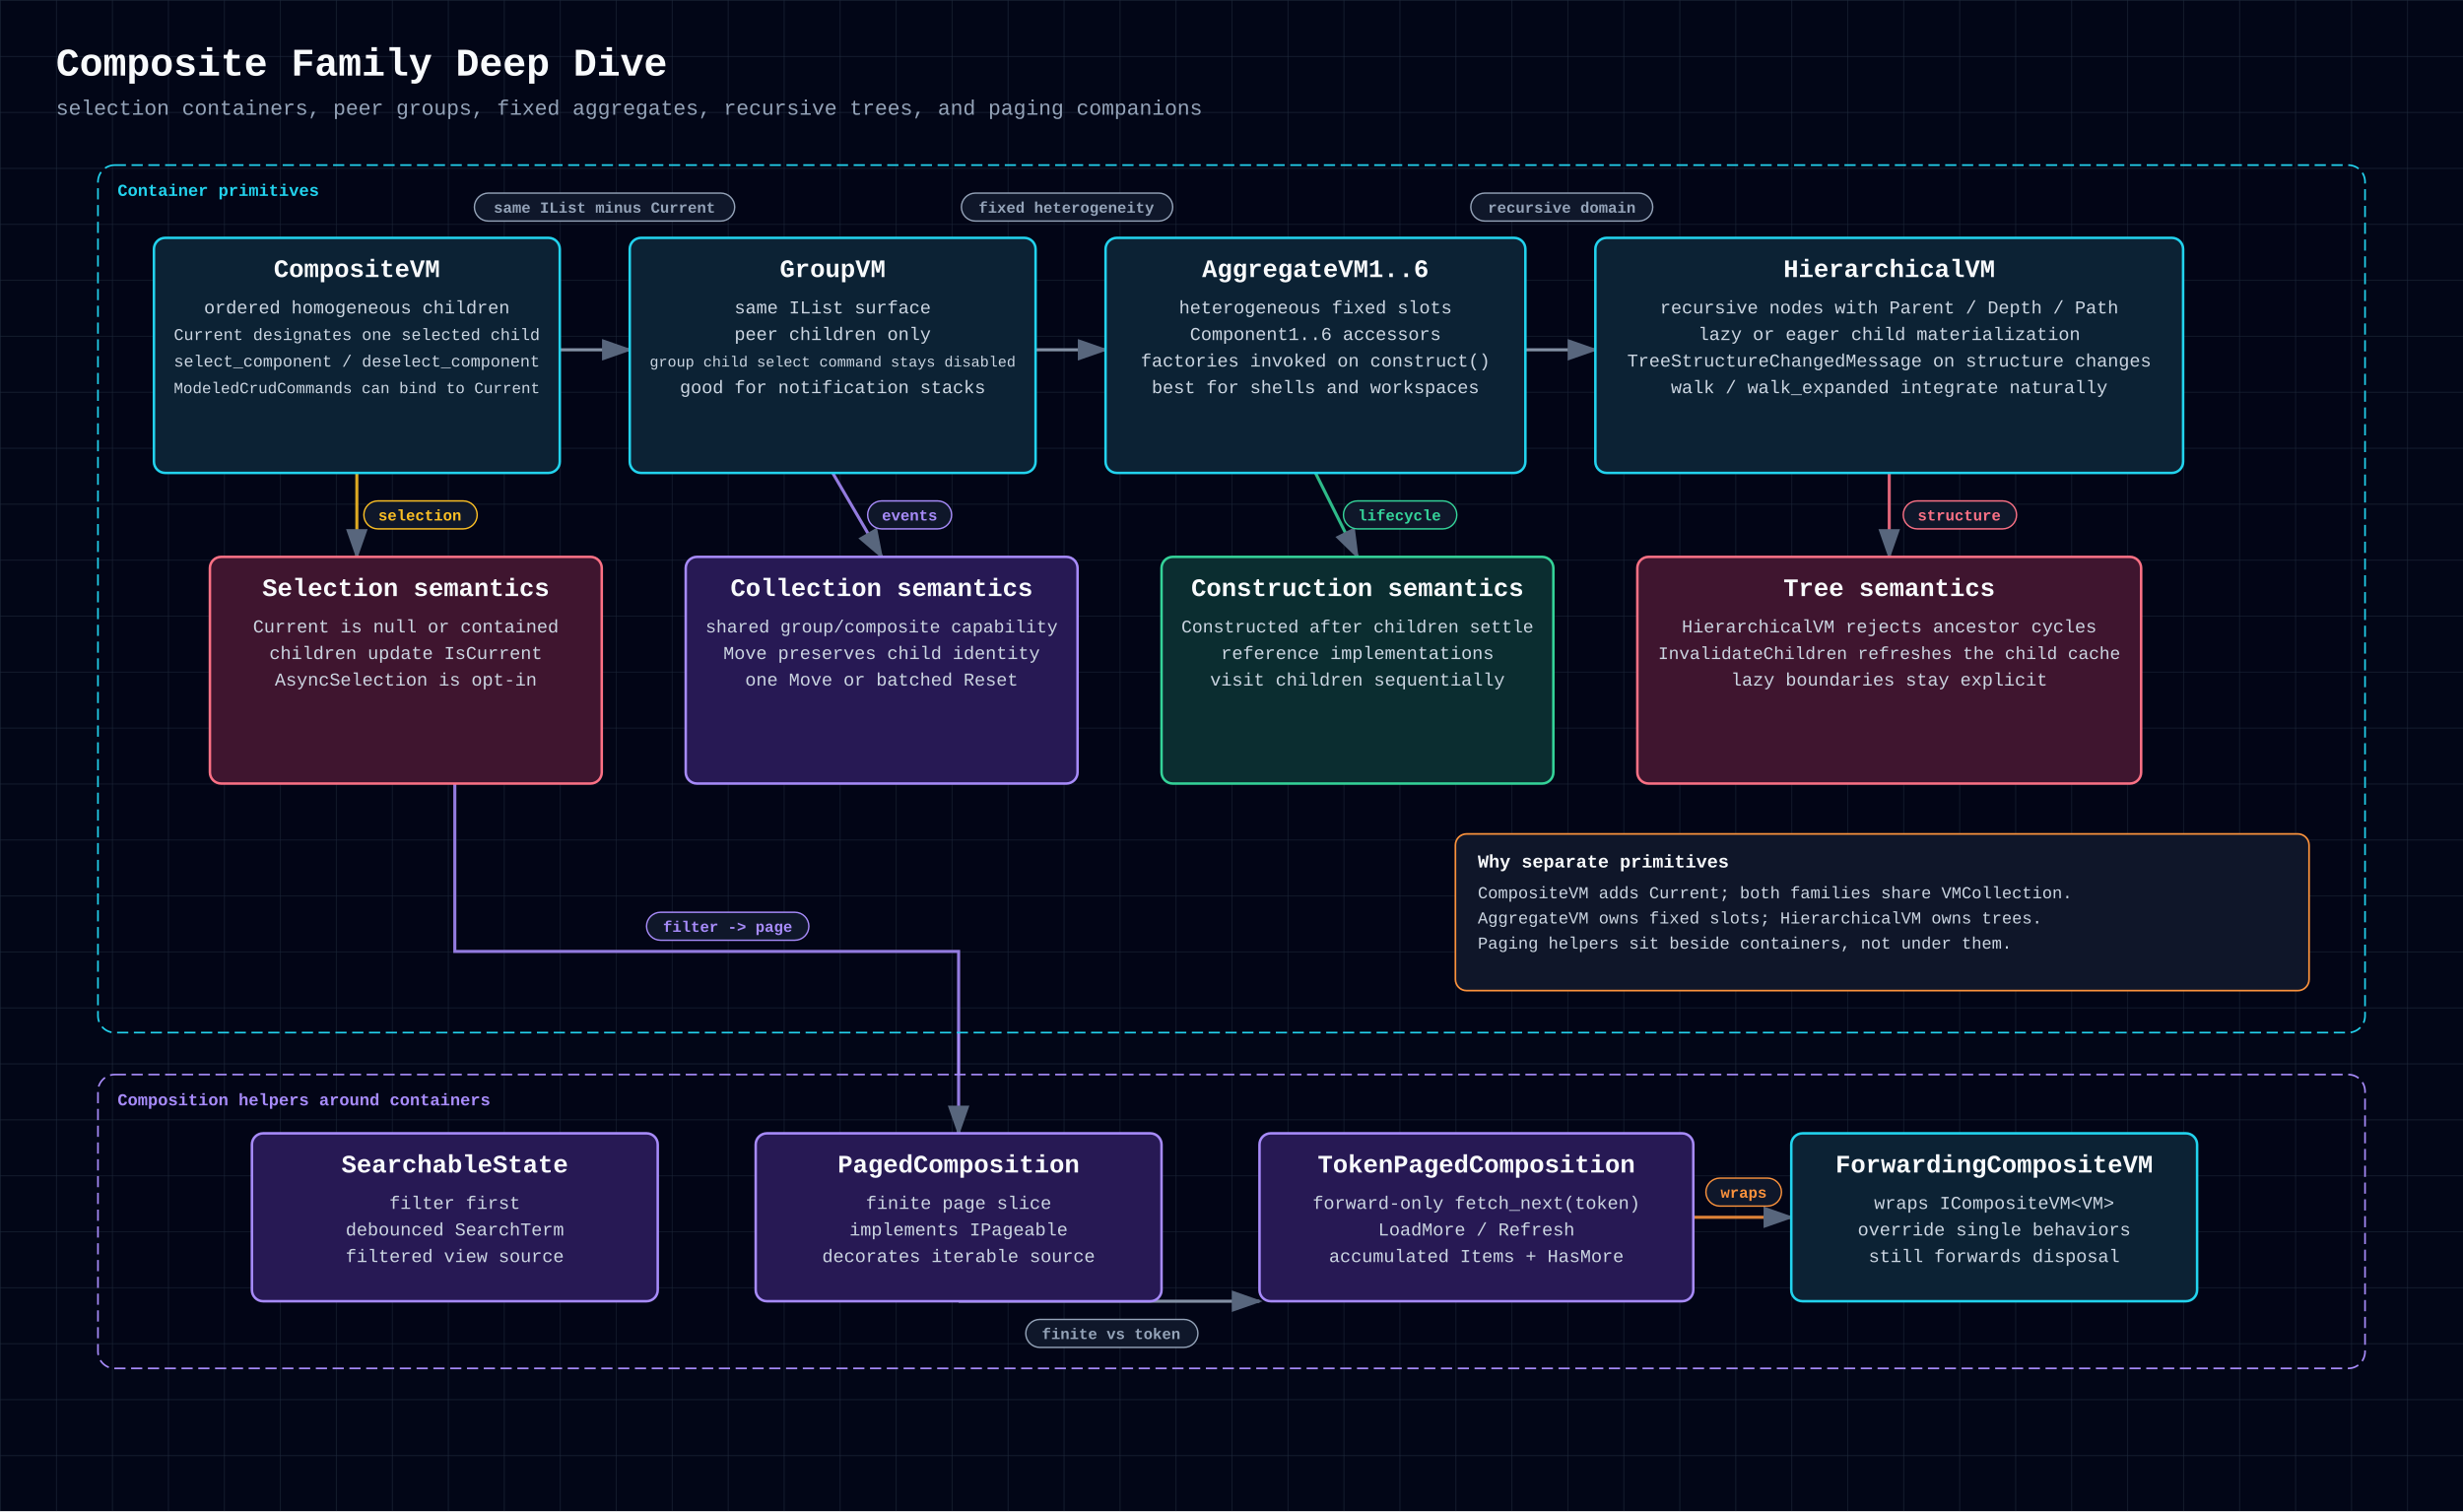
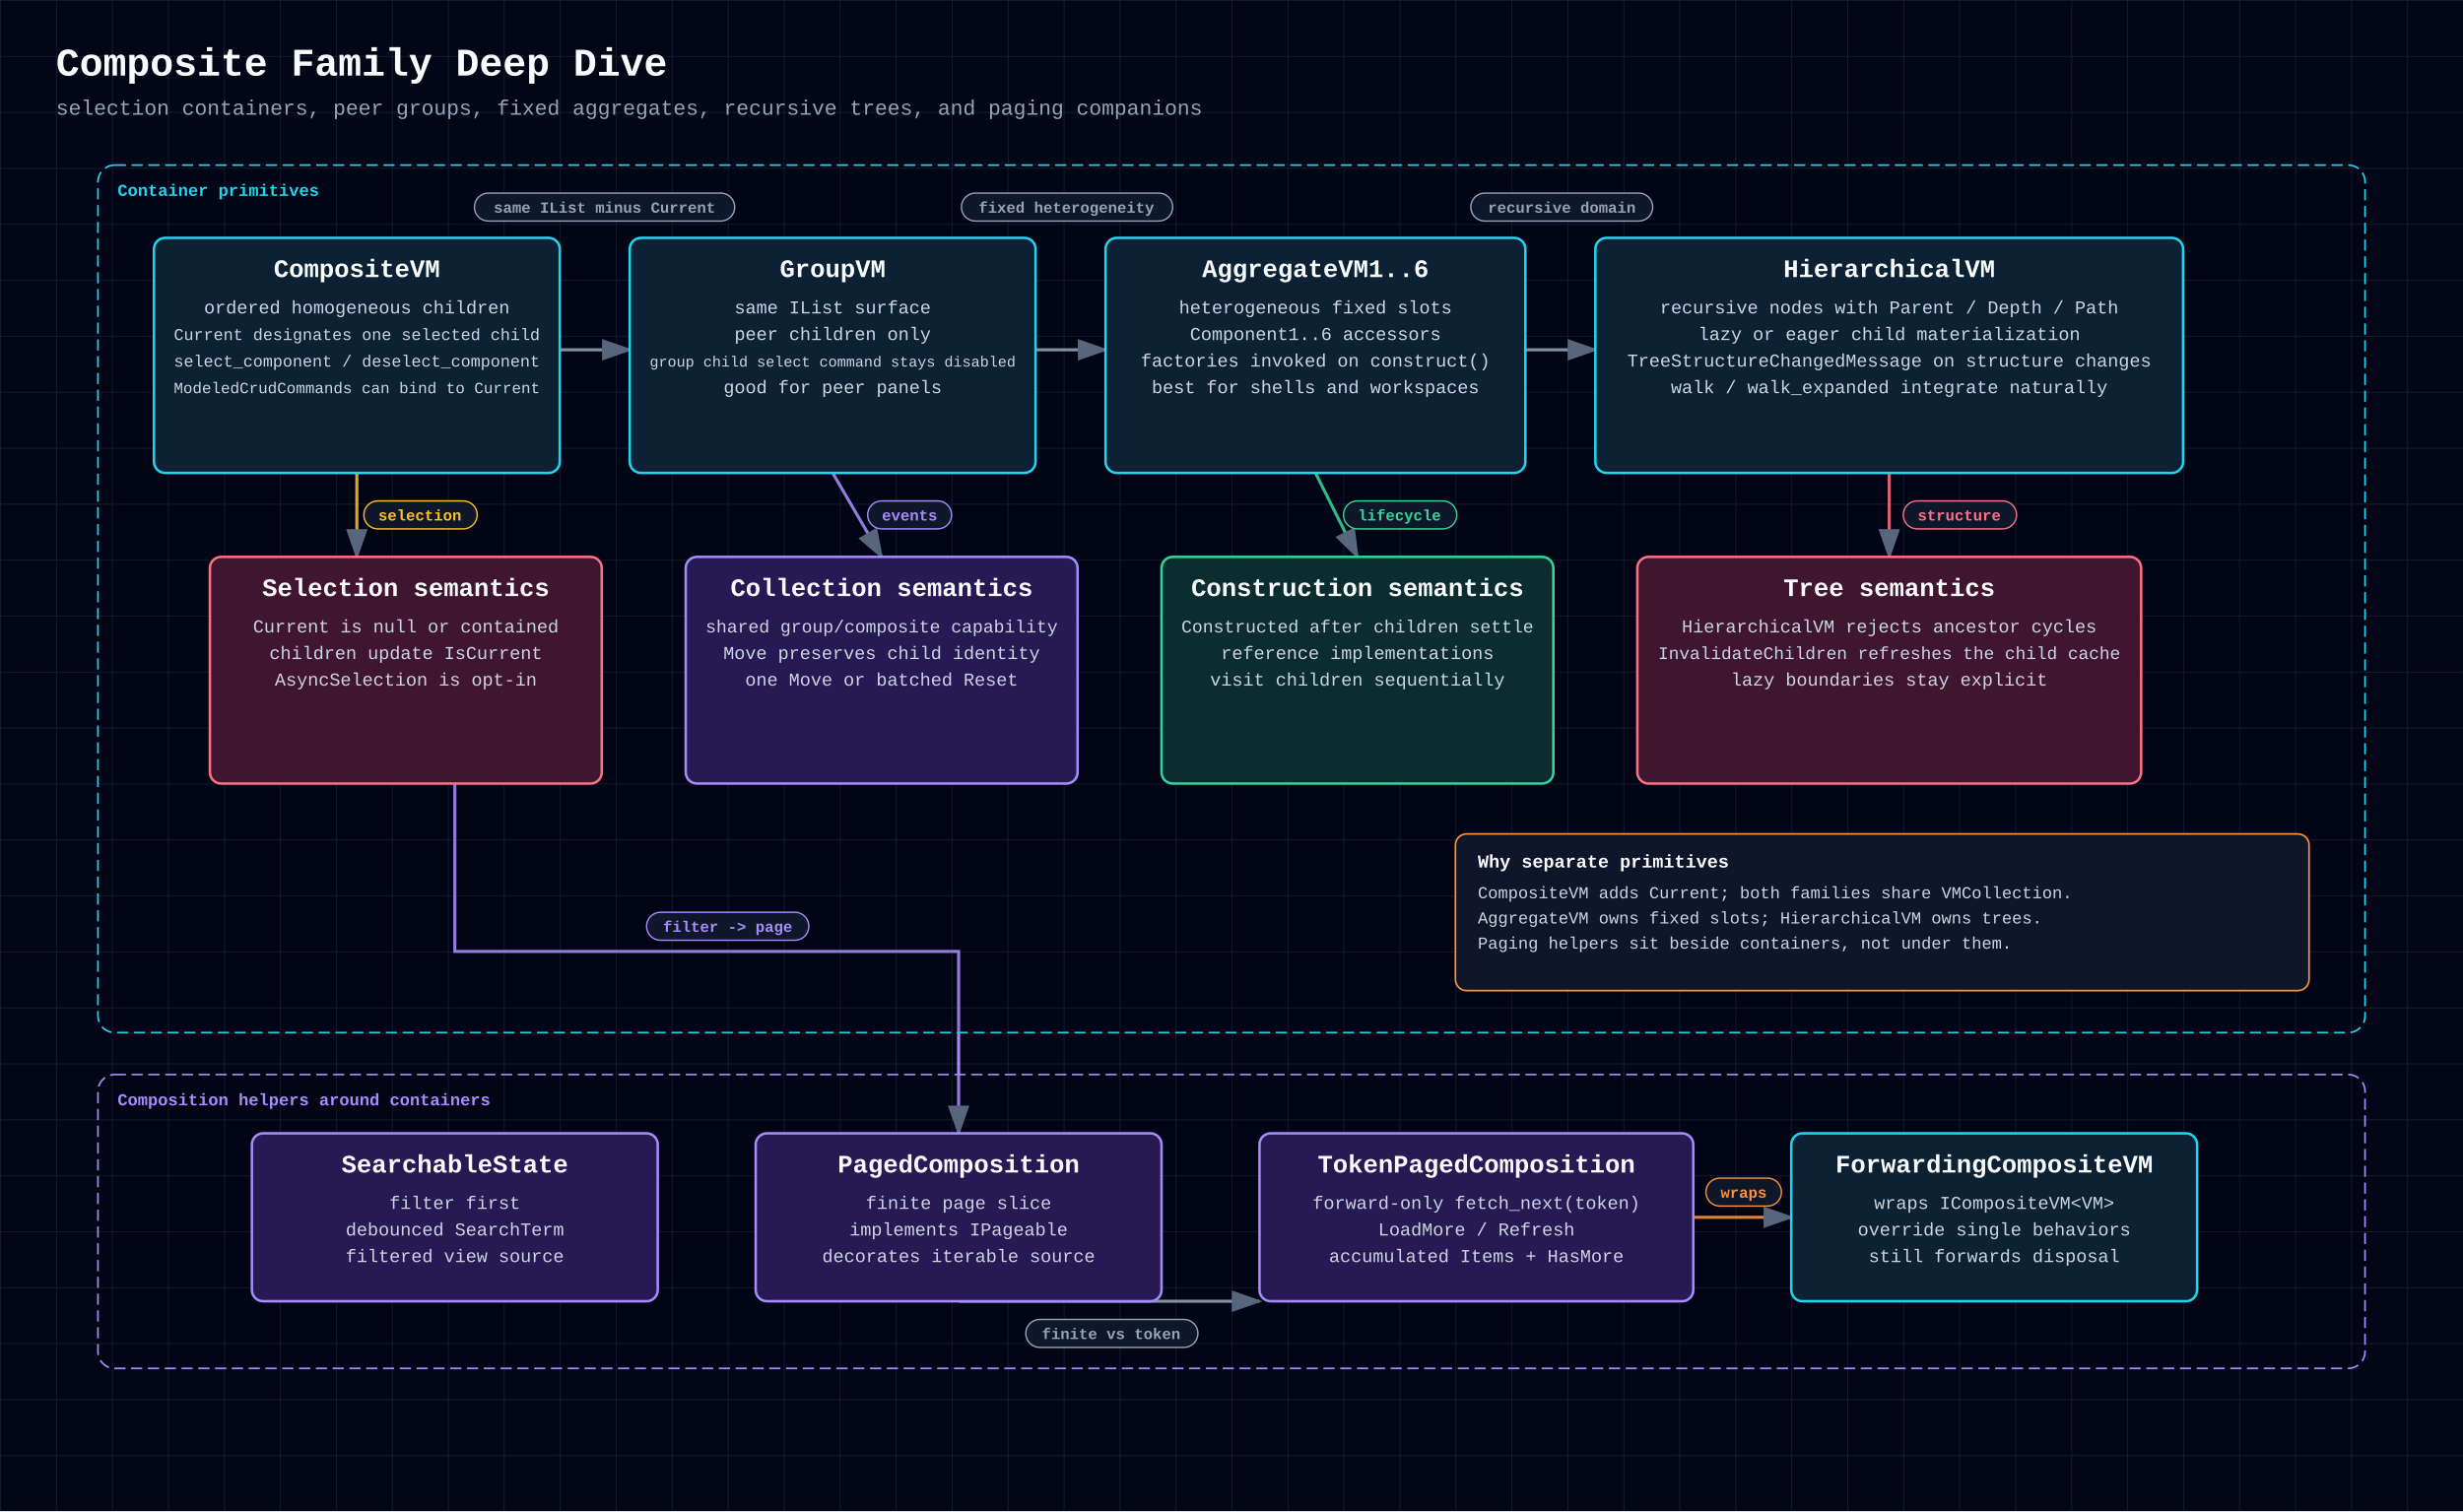
<svg xmlns="http://www.w3.org/2000/svg" width="1760" height="1080" viewBox="0 0 1760 1080" role="img" aria-labelledby="diagram-title diagram-description" style="font-family: 'JetBrains Mono', ui-monospace, SFMono-Regular, Menlo, Monaco, Consolas, 'Liberation Mono', 'Courier New', monospace;">
  <defs>
    <style>
      text { font-family: 'JetBrains Mono', ui-monospace, SFMono-Regular, Menlo, Monaco, Consolas, 'Liberation Mono', 'Courier New', monospace; }
    </style>
    <pattern id="grid" width="40" height="40" patternUnits="userSpaceOnUse">
      <path d="M 40 0 L 0 0 0 40" fill="none" stroke="#1e293b" stroke-width="0.8" />
    </pattern>
    <marker id="arrowhead" markerWidth="10" markerHeight="7" refX="9" refY="3.5" orient="auto">
      <polygon points="0 0, 10 3.5, 0 7" fill="#64748b" />
    </marker>
  </defs>
  <rect width="100%" height="100%" fill="#020617" />
  <rect width="100%" height="100%" fill="url(#grid)" />
  <text x="40" y="54" fill="#f8fafc" font-size="28" font-weight="700" text-anchor="start">Composite Family Deep Dive</text>
  <text x="40" y="82" fill="#94a3b8" font-size="15" font-weight="400" text-anchor="start">selection containers, peer groups, fixed aggregates, recursive trees, and paging companions</text>
  <polyline points="400,250 450,250" fill="none" stroke="#94a3b8" stroke-width="2.2" marker-end="url(#arrowhead)" />
  <polyline points="740,250 790,250" fill="none" stroke="#94a3b8" stroke-width="2.2" marker-end="url(#arrowhead)" />
  <polyline points="1090,250 1140,250" fill="none" stroke="#94a3b8" stroke-width="2.2" marker-end="url(#arrowhead)" />
  <polyline points="255,338 255,398" fill="none" stroke="#fbbf24" stroke-width="2.2" marker-end="url(#arrowhead)" />
  <polyline points="595,338 630,398" fill="none" stroke="#a78bfa" stroke-width="2.2" marker-end="url(#arrowhead)" />
  <polyline points="940,338 970,398" fill="none" stroke="#34d399" stroke-width="2.2" marker-end="url(#arrowhead)" />
  <polyline points="1350,338 1350,398" fill="none" stroke="#fb7185" stroke-width="2.2" marker-end="url(#arrowhead)" />
  <polyline points="325,560 325,680 685,680 685,810" fill="none" stroke="#a78bfa" stroke-width="2.2" marker-end="url(#arrowhead)" />
  <polyline points="685,930 900,930" fill="none" stroke="#94a3b8" stroke-width="2.2" marker-end="url(#arrowhead)" />
  <polyline points="1210,870 1280,870" fill="none" stroke="#fb923c" stroke-width="2.2" marker-end="url(#arrowhead)" />
  <rect x="70" y="118" width="1620" height="620" rx="12" fill="rgba(2, 6, 23, 0.12)" stroke="#22d3ee" stroke-width="1.2" stroke-dasharray="8 4" />
  <text x="84" y="140" fill="#22d3ee" font-size="12" font-weight="700" text-anchor="start">Container primitives</text>
  <rect x="70" y="768" width="1620" height="210" rx="12" fill="rgba(2, 6, 23, 0.12)" stroke="#a78bfa" stroke-width="1.2" stroke-dasharray="8 4" />
  <text x="84" y="790" fill="#a78bfa" font-size="12" font-weight="700" text-anchor="start">Composition helpers around containers</text>
  <rect x="110" y="170" width="290" height="168" rx="8" fill="#0f172a" />
  <rect x="110" y="170" width="290" height="168" rx="8" fill="rgba(8, 51, 68, 0.4)" stroke="#22d3ee" stroke-width="1.8" />
  <text x="255" y="198" fill="#f8fafc" font-size="18" font-weight="700" text-anchor="middle">CompositeVM</text>
  <text x="255" y="224" fill="#cbd5e1" font-size="13" font-weight="400" text-anchor="middle">ordered homogeneous children</text>
  <text x="255" y="243" fill="#cbd5e1" font-size="11.78" font-weight="400" text-anchor="middle">Current designates one selected child</text>
  <text x="255" y="262" fill="#cbd5e1" font-size="11.78" font-weight="400" text-anchor="middle">select_component / deselect_component</text>
  <text x="255" y="281" fill="#cbd5e1" font-size="11.18" font-weight="400" text-anchor="middle">ModeledCrudCommands can bind to Current</text>
  <rect x="450" y="170" width="290" height="168" rx="8" fill="#0f172a" />
  <rect x="450" y="170" width="290" height="168" rx="8" fill="rgba(8, 51, 68, 0.4)" stroke="#22d3ee" stroke-width="1.8" />
  <text x="595" y="198" fill="#f8fafc" font-size="18" font-weight="700" text-anchor="middle">GroupVM</text>
  <text x="595" y="224" fill="#cbd5e1" font-size="13" font-weight="400" text-anchor="middle">same IList surface</text>
  <text x="595" y="243" fill="#cbd5e1" font-size="13" font-weight="400" text-anchor="middle">peer children only</text>
  <text x="595" y="262" fill="#cbd5e1" font-size="10.63" font-weight="400" text-anchor="middle">group child select command stays disabled</text>
-   <text x="595" y="281" fill="#cbd5e1" font-size="13" font-weight="400" text-anchor="middle">good for notification stacks</text>
+   <text x="595" y="281" fill="#cbd5e1" font-size="13" font-weight="400" text-anchor="middle">good for peer panels</text>
  <rect x="790" y="170" width="300" height="168" rx="8" fill="#0f172a" />
  <rect x="790" y="170" width="300" height="168" rx="8" fill="rgba(8, 51, 68, 0.4)" stroke="#22d3ee" stroke-width="1.8" />
  <text x="940" y="198" fill="#f8fafc" font-size="18" font-weight="700" text-anchor="middle">AggregateVM1..6</text>
  <text x="940" y="224" fill="#cbd5e1" font-size="13" font-weight="400" text-anchor="middle">heterogeneous fixed slots</text>
  <text x="940" y="243" fill="#cbd5e1" font-size="13" font-weight="400" text-anchor="middle">Component1..6 accessors</text>
  <text x="940" y="262" fill="#cbd5e1" font-size="13" font-weight="400" text-anchor="middle">factories invoked on construct()</text>
  <text x="940" y="281" fill="#cbd5e1" font-size="13" font-weight="400" text-anchor="middle">best for shells and workspaces</text>
  <rect x="1140" y="170" width="420" height="168" rx="8" fill="#0f172a" />
  <rect x="1140" y="170" width="420" height="168" rx="8" fill="rgba(8, 51, 68, 0.4)" stroke="#22d3ee" stroke-width="1.8" />
  <text x="1350" y="198" fill="#f8fafc" font-size="18" font-weight="700" text-anchor="middle">HierarchicalVM</text>
  <text x="1350" y="224" fill="#cbd5e1" font-size="13" font-weight="400" text-anchor="middle">recursive nodes with Parent / Depth / Path</text>
  <text x="1350" y="243" fill="#cbd5e1" font-size="13" font-weight="400" text-anchor="middle">lazy or eager child materialization</text>
  <text x="1350" y="262" fill="#cbd5e1" font-size="13" font-weight="400" text-anchor="middle">TreeStructureChangedMessage on structure changes</text>
  <text x="1350" y="281" fill="#cbd5e1" font-size="13" font-weight="400" text-anchor="middle">walk / walk_expanded integrate naturally</text>
  <rect x="150" y="398" width="280" height="162" rx="8" fill="#0f172a" />
  <rect x="150" y="398" width="280" height="162" rx="8" fill="rgba(136, 19, 55, 0.4)" stroke="#fb7185" stroke-width="1.8" />
  <text x="290" y="426" fill="#f8fafc" font-size="18" font-weight="700" text-anchor="middle">Selection semantics</text>
  <text x="290" y="452" fill="#cbd5e1" font-size="13" font-weight="400" text-anchor="middle">Current is null or contained</text>
  <text x="290" y="471" fill="#cbd5e1" font-size="13" font-weight="400" text-anchor="middle">children update IsCurrent</text>
  <text x="290" y="490" fill="#cbd5e1" font-size="13" font-weight="400" text-anchor="middle">AsyncSelection is opt-in</text>
  <rect x="490" y="398" width="280" height="162" rx="8" fill="#0f172a" />
  <rect x="490" y="398" width="280" height="162" rx="8" fill="rgba(76, 29, 149, 0.4)" stroke="#a78bfa" stroke-width="1.8" />
  <text x="630" y="426" fill="#f8fafc" font-size="18" font-weight="700" text-anchor="middle">Collection semantics</text>
  <text x="630" y="452" fill="#cbd5e1" font-size="12.71" font-weight="400" text-anchor="middle">shared group/composite capability</text>
  <text x="630" y="471" fill="#cbd5e1" font-size="13" font-weight="400" text-anchor="middle">Move preserves child identity</text>
  <text x="630" y="490" fill="#cbd5e1" font-size="13" font-weight="400" text-anchor="middle">one Move or batched Reset</text>
  <rect x="830" y="398" width="280" height="162" rx="8" fill="#0f172a" />
  <rect x="830" y="398" width="280" height="162" rx="8" fill="rgba(6, 78, 59, 0.4)" stroke="#34d399" stroke-width="1.8" />
  <text x="970" y="426" fill="#f8fafc" font-size="18" font-weight="700" text-anchor="middle">Construction semantics</text>
  <text x="970" y="452" fill="#cbd5e1" font-size="12.71" font-weight="400" text-anchor="middle">Constructed after children settle</text>
  <text x="970" y="471" fill="#cbd5e1" font-size="13" font-weight="400" text-anchor="middle">reference implementations</text>
  <text x="970" y="490" fill="#cbd5e1" font-size="13" font-weight="400" text-anchor="middle">visit children sequentially</text>
  <rect x="1170" y="398" width="360" height="162" rx="8" fill="#0f172a" />
  <rect x="1170" y="398" width="360" height="162" rx="8" fill="rgba(136, 19, 55, 0.4)" stroke="#fb7185" stroke-width="1.8" />
  <text x="1350" y="426" fill="#f8fafc" font-size="18" font-weight="700" text-anchor="middle">Tree semantics</text>
  <text x="1350" y="452" fill="#cbd5e1" font-size="13" font-weight="400" text-anchor="middle">HierarchicalVM rejects ancestor cycles</text>
  <text x="1350" y="471" fill="#cbd5e1" font-size="12.51" font-weight="400" text-anchor="middle">InvalidateChildren refreshes the child cache</text>
  <text x="1350" y="490" fill="#cbd5e1" font-size="13" font-weight="400" text-anchor="middle">lazy boundaries stay explicit</text>
  <rect x="180" y="810" width="290" height="120" rx="8" fill="#0f172a" />
  <rect x="180" y="810" width="290" height="120" rx="8" fill="rgba(76, 29, 149, 0.4)" stroke="#a78bfa" stroke-width="1.8" />
  <text x="325" y="838" fill="#f8fafc" font-size="18" font-weight="700" text-anchor="middle">SearchableState</text>
  <text x="325" y="864" fill="#cbd5e1" font-size="13" font-weight="400" text-anchor="middle">filter first</text>
  <text x="325" y="883" fill="#cbd5e1" font-size="13" font-weight="400" text-anchor="middle">debounced SearchTerm</text>
  <text x="325" y="902" fill="#cbd5e1" font-size="13" font-weight="400" text-anchor="middle">filtered view source</text>
  <rect x="540" y="810" width="290" height="120" rx="8" fill="#0f172a" />
  <rect x="540" y="810" width="290" height="120" rx="8" fill="rgba(76, 29, 149, 0.4)" stroke="#a78bfa" stroke-width="1.8" />
  <text x="685" y="838" fill="#f8fafc" font-size="18" font-weight="700" text-anchor="middle">PagedComposition</text>
  <text x="685" y="864" fill="#cbd5e1" font-size="13" font-weight="400" text-anchor="middle">finite page slice</text>
  <text x="685" y="883" fill="#cbd5e1" font-size="13" font-weight="400" text-anchor="middle">implements IPageable</text>
  <text x="685" y="902" fill="#cbd5e1" font-size="13" font-weight="400" text-anchor="middle">decorates iterable source</text>
  <rect x="900" y="810" width="310" height="120" rx="8" fill="#0f172a" />
  <rect x="900" y="810" width="310" height="120" rx="8" fill="rgba(76, 29, 149, 0.4)" stroke="#a78bfa" stroke-width="1.8" />
  <text x="1055" y="838" fill="#f8fafc" font-size="18" font-weight="700" text-anchor="middle">TokenPagedComposition</text>
  <text x="1055" y="864" fill="#cbd5e1" font-size="13" font-weight="400" text-anchor="middle">forward-only fetch_next(token)</text>
  <text x="1055" y="883" fill="#cbd5e1" font-size="13" font-weight="400" text-anchor="middle">LoadMore / Refresh</text>
  <text x="1055" y="902" fill="#cbd5e1" font-size="13" font-weight="400" text-anchor="middle">accumulated Items + HasMore</text>
  <rect x="1280" y="810" width="290" height="120" rx="8" fill="#0f172a" />
  <rect x="1280" y="810" width="290" height="120" rx="8" fill="rgba(8, 51, 68, 0.4)" stroke="#22d3ee" stroke-width="1.8" />
  <text x="1425" y="838" fill="#f8fafc" font-size="18" font-weight="700" text-anchor="middle">ForwardingCompositeVM</text>
  <text x="1425" y="864" fill="#cbd5e1" font-size="13" font-weight="400" text-anchor="middle">wraps ICompositeVM&lt;VM&gt;</text>
  <text x="1425" y="883" fill="#cbd5e1" font-size="13" font-weight="400" text-anchor="middle">override single behaviors</text>
  <text x="1425" y="902" fill="#cbd5e1" font-size="13" font-weight="400" text-anchor="middle">still forwards disposal</text>
  <rect x="1040" y="596" width="610" height="112" rx="8" fill="#0f172a" />
  <rect x="1040" y="596" width="610" height="112" rx="8" fill="rgba(15, 23, 42, 0.94)" stroke="#fb923c" stroke-width="1.2" />
  <text x="1056" y="620" fill="#f8fafc" font-size="13" font-weight="700" text-anchor="start">Why separate primitives</text>
  <text x="1056" y="642" fill="#cbd5e1" font-size="12" font-weight="400" text-anchor="start">CompositeVM adds Current; both families share VMCollection.</text>
  <text x="1056" y="660" fill="#cbd5e1" font-size="12" font-weight="400" text-anchor="start">AggregateVM owns fixed slots; HierarchicalVM owns trees.</text>
  <text x="1056" y="678" fill="#cbd5e1" font-size="12" font-weight="400" text-anchor="start">Paging helpers sit beside containers, not under them.</text>
  <rect x="339" y="138" width="186" height="20" rx="10" fill="#0f172a" stroke="#94a3b8" stroke-width="1" />
  <text x="432" y="152" fill="#94a3b8" font-size="11" font-weight="700" text-anchor="middle">same IList minus Current</text>
  <rect x="687" y="138" width="151" height="20" rx="10" fill="#0f172a" stroke="#94a3b8" stroke-width="1" />
  <text x="762" y="152" fill="#94a3b8" font-size="11" font-weight="700" text-anchor="middle">fixed heterogeneity</text>
  <rect x="1051" y="138" width="130" height="20" rx="10" fill="#0f172a" stroke="#94a3b8" stroke-width="1" />
  <text x="1116" y="152" fill="#94a3b8" font-size="11" font-weight="700" text-anchor="middle">recursive domain</text>
  <rect x="260" y="358" width="81" height="20" rx="10" fill="#0f172a" stroke="#fbbf24" stroke-width="1" />
  <text x="300" y="372" fill="#fbbf24" font-size="11" font-weight="700" text-anchor="middle">selection</text>
  <rect x="620" y="358" width="60" height="20" rx="10" fill="#0f172a" stroke="#a78bfa" stroke-width="1" />
  <text x="650" y="372" fill="#a78bfa" font-size="11" font-weight="700" text-anchor="middle">events</text>
  <rect x="960" y="358" width="81" height="20" rx="10" fill="#0f172a" stroke="#34d399" stroke-width="1" />
  <text x="1000" y="372" fill="#34d399" font-size="11" font-weight="700" text-anchor="middle">lifecycle</text>
  <rect x="1360" y="358" width="81" height="20" rx="10" fill="#0f172a" stroke="#fb7185" stroke-width="1" />
  <text x="1400" y="372" fill="#fb7185" font-size="11" font-weight="700" text-anchor="middle">structure</text>
  <rect x="462" y="652" width="116" height="20" rx="10" fill="#0f172a" stroke="#a78bfa" stroke-width="1" />
  <text x="520" y="666" fill="#a78bfa" font-size="11" font-weight="700" text-anchor="middle">filter -&gt; page</text>
  <rect x="733" y="943" width="123" height="20" rx="10" fill="#0f172a" stroke="#94a3b8" stroke-width="1" />
  <text x="794" y="957" fill="#94a3b8" font-size="11" font-weight="700" text-anchor="middle">finite vs token</text>
  <rect x="1219" y="842" width="54" height="20" rx="10" fill="#0f172a" stroke="#fb923c" stroke-width="1" />
  <text x="1246" y="856" fill="#fb923c" font-size="11" font-weight="700" text-anchor="middle">wraps</text>
</svg>
